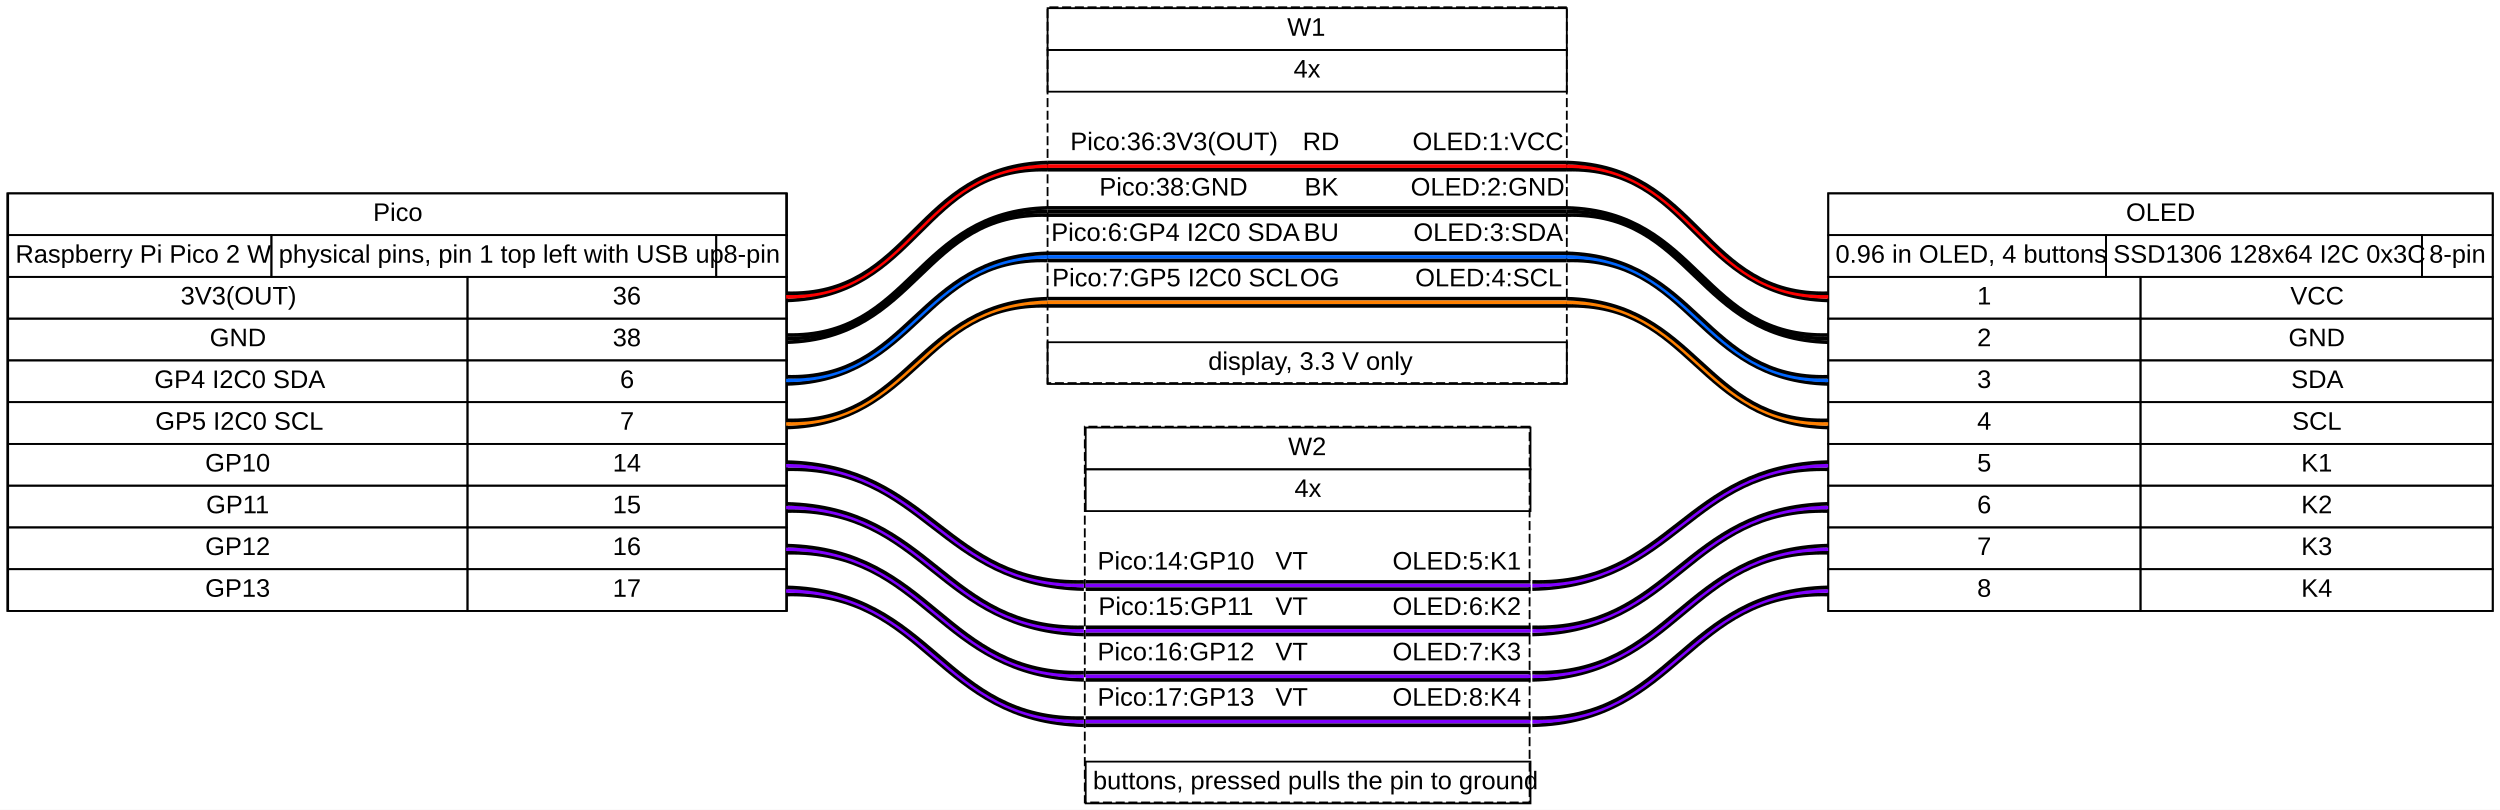
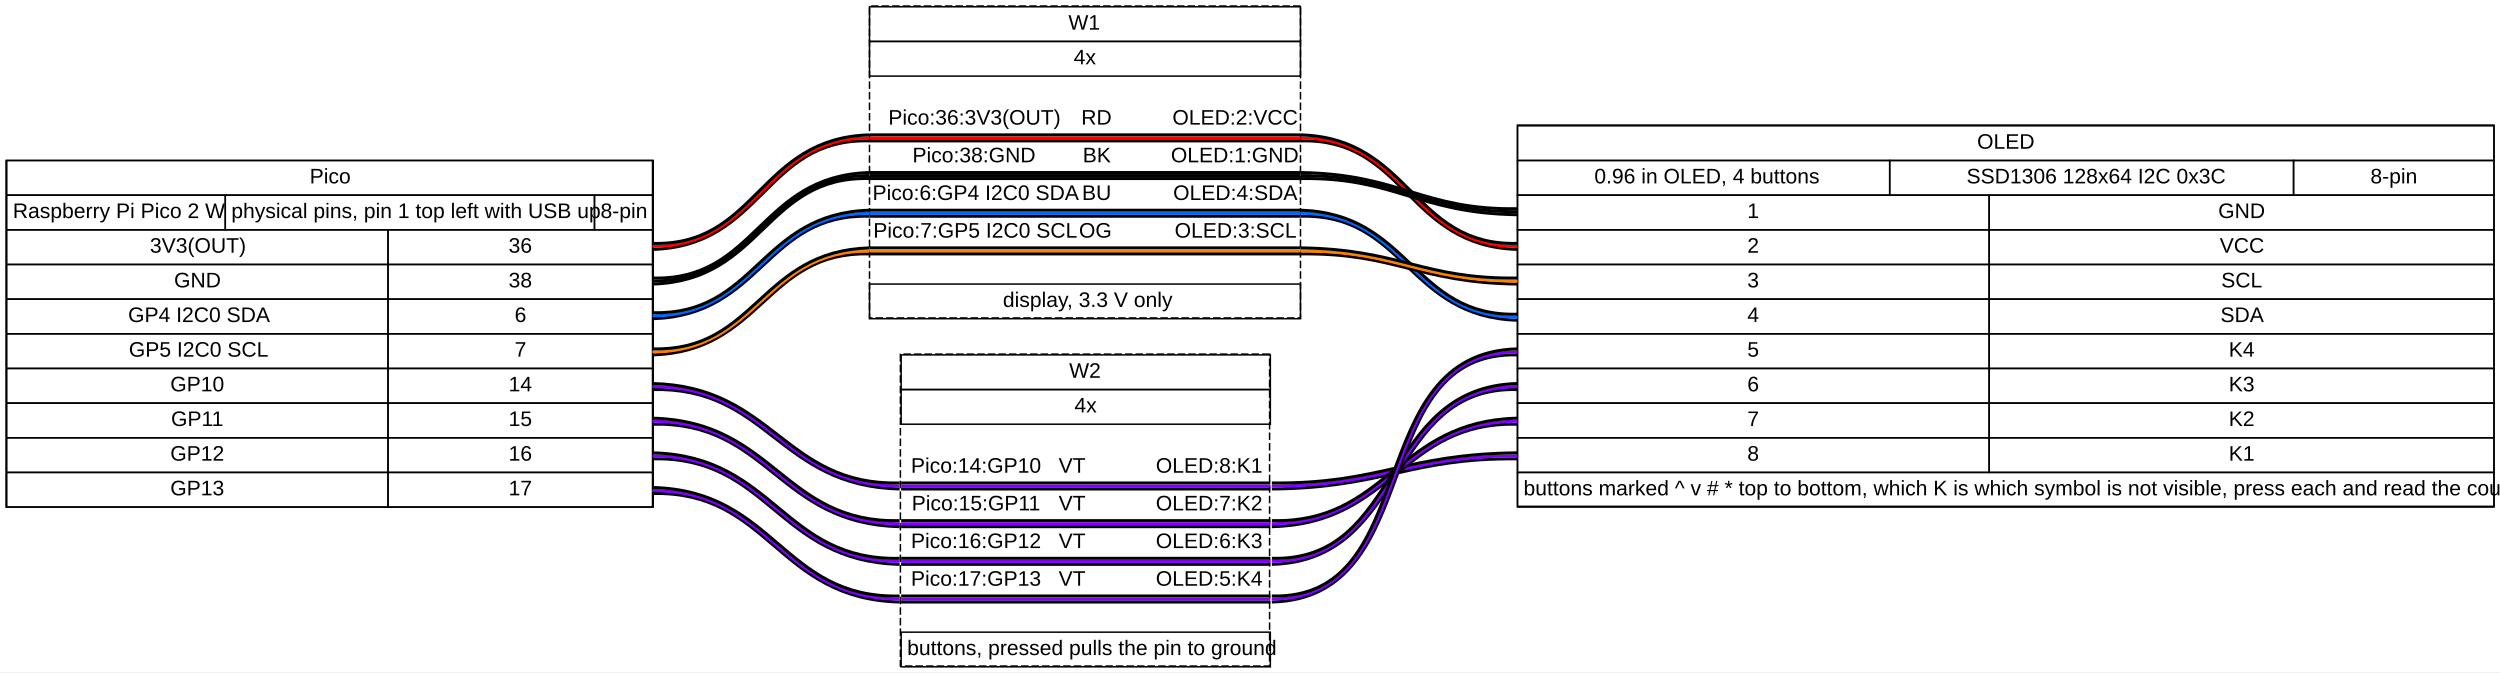
- <svg xmlns="http://www.w3.org/2000/svg" width="1377pt" height="446pt" viewBox="0.00 0.00 1377.00 446.00">
+ <svg xmlns="http://www.w3.org/2000/svg" width="1659pt" height="446pt" viewBox="0.00 0.00 1659.00 446.00">
  <g id="graph0" class="graph" transform="scale(1 1) rotate(0) translate(4 442)">
-     <polygon fill="#ffffff" stroke="transparent" points="-4,4 -4,-442 1373,-442 1373,4 -4,4" />
+     <polygon fill="#ffffff" stroke="transparent" points="-4,4 -4,-442 1655,-442 1655,4 -4,4" />
    <g id="node1" class="node">
      <polygon fill="#ffffff" stroke="black" points="429,-335.5 0,-335.5 0,-105.5 429,-105.5 429,-335.5" />
      <polygon fill="none" stroke="black" points="0.5,-312.5 0.5,-335.5 429.5,-335.5 429.5,-312.5 0.5,-312.5" />
      <text text-anchor="start" x="201.5" y="-320.3" font-family="arial" font-size="14.00">Pico</text>
      <polygon fill="none" stroke="black" points="0.5,-289.5 0.5,-312.5 145.5,-312.5 145.5,-289.5 0.5,-289.5" />
      <text text-anchor="start" x="4.5" y="-297.3" font-family="arial" font-size="14.00">Raspberry Pi Pico 2 W</text>
      <polygon fill="none" stroke="black" points="145.5,-289.5 145.5,-312.5 390.5,-312.5 390.5,-289.5 145.5,-289.5" />
      <text text-anchor="start" x="149.5" y="-297.3" font-family="arial" font-size="14.00">physical pins, pin 1 top left with USB up</text>
      <polygon fill="none" stroke="black" points="390.5,-289.5 390.5,-312.5 429.5,-312.5 429.5,-289.5 390.5,-289.5" />
      <text text-anchor="start" x="394.5" y="-297.3" font-family="arial" font-size="14.00">8-pin</text>
      <polygon fill="none" stroke="black" points="0.5,-266.5 0.5,-289.5 253.5,-289.5 253.5,-266.5 0.5,-266.5" />
      <text text-anchor="start" x="95.5" y="-274.3" font-family="arial" font-size="14.00">3V3(OUT)</text>
      <polygon fill="none" stroke="black" points="253.5,-266.5 253.5,-289.5 429.5,-289.5 429.5,-266.5 253.5,-266.5" />
      <text text-anchor="start" x="333.5" y="-274.3" font-family="arial" font-size="14.00">36</text>
      <polygon fill="none" stroke="black" points="0.5,-243.5 0.5,-266.5 253.5,-266.5 253.5,-243.5 0.5,-243.5" />
      <text text-anchor="start" x="111.5" y="-251.3" font-family="arial" font-size="14.00">GND</text>
      <polygon fill="none" stroke="black" points="253.5,-243.5 253.5,-266.5 429.5,-266.5 429.5,-243.5 253.5,-243.5" />
      <text text-anchor="start" x="333.5" y="-251.3" font-family="arial" font-size="14.00">38</text>
      <polygon fill="none" stroke="black" points="0.5,-220.5 0.5,-243.5 253.5,-243.5 253.5,-220.5 0.5,-220.5" />
      <text text-anchor="start" x="81" y="-228.3" font-family="arial" font-size="14.00">GP4 I2C0 SDA</text>
      <polygon fill="none" stroke="black" points="253.5,-220.5 253.5,-243.5 429.5,-243.5 429.5,-220.5 253.5,-220.5" />
      <text text-anchor="start" x="337.5" y="-228.3" font-family="arial" font-size="14.00">6</text>
      <polygon fill="none" stroke="black" points="0.5,-197.5 0.5,-220.5 253.5,-220.5 253.5,-197.5 0.5,-197.5" />
      <text text-anchor="start" x="81.5" y="-205.3" font-family="arial" font-size="14.00">GP5 I2C0 SCL</text>
      <polygon fill="none" stroke="black" points="253.5,-197.5 253.5,-220.5 429.5,-220.5 429.5,-197.5 253.5,-197.5" />
      <text text-anchor="start" x="337.5" y="-205.3" font-family="arial" font-size="14.00">7</text>
      <polygon fill="none" stroke="black" points="0.5,-174.5 0.5,-197.5 253.5,-197.5 253.5,-174.5 0.5,-174.5" />
      <text text-anchor="start" x="109" y="-182.3" font-family="arial" font-size="14.00">GP10</text>
      <polygon fill="none" stroke="black" points="253.5,-174.5 253.5,-197.5 429.5,-197.5 429.5,-174.5 253.5,-174.5" />
      <text text-anchor="start" x="333.5" y="-182.3" font-family="arial" font-size="14.00">14</text>
      <polygon fill="none" stroke="black" points="0.5,-151.5 0.5,-174.5 253.5,-174.5 253.5,-151.5 0.5,-151.5" />
      <text text-anchor="start" x="109.5" y="-159.3" font-family="arial" font-size="14.00">GP11</text>
      <polygon fill="none" stroke="black" points="253.5,-151.5 253.5,-174.5 429.5,-174.5 429.5,-151.5 253.5,-151.5" />
      <text text-anchor="start" x="333.5" y="-159.3" font-family="arial" font-size="14.00">15</text>
      <polygon fill="none" stroke="black" points="0.5,-128.5 0.5,-151.5 253.5,-151.5 253.5,-128.5 0.5,-128.5" />
      <text text-anchor="start" x="109" y="-136.3" font-family="arial" font-size="14.00">GP12</text>
      <polygon fill="none" stroke="black" points="253.5,-128.5 253.5,-151.5 429.5,-151.5 429.5,-128.5 253.5,-128.5" />
      <text text-anchor="start" x="333.5" y="-136.3" font-family="arial" font-size="14.00">16</text>
      <polygon fill="none" stroke="black" points="0.5,-105.5 0.5,-128.5 253.5,-128.5 253.5,-105.5 0.5,-105.5" />
      <text text-anchor="start" x="109" y="-113.3" font-family="arial" font-size="14.00">GP13</text>
      <polygon fill="none" stroke="black" points="253.5,-105.5 253.5,-128.5 429.5,-128.5 429.5,-105.5 253.5,-105.5" />
      <text text-anchor="start" x="333.5" y="-113.3" font-family="arial" font-size="14.00">17</text>
    </g>
    <g id="node3" class="node">
      <polygon fill="#ffffff" stroke="black" stroke-dasharray="5,2" points="859,-438 573,-438 573,-231 859,-231 859,-438" />
      <polygon fill="none" stroke="black" points="573,-414.5 573,-437.5 859,-437.5 859,-414.5 573,-414.5" />
      <text text-anchor="start" x="705" y="-422.3" font-family="arial" font-size="14.00">W1</text>
      <polygon fill="none" stroke="black" points="573,-391.5 573,-414.5 859,-414.5 859,-391.5 573,-391.5" />
      <text text-anchor="start" x="708.5" y="-399.3" font-family="arial" font-size="14.00">4x</text>
      <text text-anchor="start" x="639.5" y="-378.3" font-family="arial" font-size="14.00"> </text>
      <text text-anchor="start" x="585.5" y="-359.3" font-family="arial" font-size="14.00">Pico:36:3V3(OUT)</text>
      <text text-anchor="start" x="713.5" y="-359.3" font-family="arial" font-size="14.00">     RD    </text>
-       <text text-anchor="start" x="774" y="-359.3" font-family="arial" font-size="14.00">OLED:1:VCC</text>
+       <text text-anchor="start" x="774" y="-359.3" font-family="arial" font-size="14.00">OLED:2:VCC</text>
      <polygon fill="#000000" stroke="transparent" points="573,-351.5 573,-353.5 859,-353.5 859,-351.5 573,-351.5" />
      <polygon fill="#ff0000" stroke="transparent" points="573,-349.5 573,-351.5 859,-351.5 859,-349.5 573,-349.5" />
      <polygon fill="#000000" stroke="transparent" points="573,-347.5 573,-349.5 859,-349.5 859,-347.5 573,-347.5" />
      <text text-anchor="start" x="601.5" y="-334.3" font-family="arial" font-size="14.00">Pico:38:GND</text>
      <text text-anchor="start" x="714.5" y="-334.3" font-family="arial" font-size="14.00">     BK    </text>
-       <text text-anchor="start" x="773" y="-334.3" font-family="arial" font-size="14.00">OLED:2:GND</text>
+       <text text-anchor="start" x="773" y="-334.3" font-family="arial" font-size="14.00">OLED:1:GND</text>
      <polygon fill="#000000" stroke="transparent" points="573,-326.5 573,-328.5 859,-328.5 859,-326.5 573,-326.5" />
      <polygon fill="#000000" stroke="transparent" points="573,-324.5 573,-326.5 859,-326.5 859,-324.5 573,-324.5" />
      <polygon fill="#000000" stroke="transparent" points="573,-322.5 573,-324.5 859,-324.5 859,-322.5 573,-322.5" />
      <text text-anchor="start" x="575" y="-309.3" font-family="arial" font-size="14.00">Pico:6:GP4 I2C0 SDA</text>
      <text text-anchor="start" x="714" y="-309.3" font-family="arial" font-size="14.00">     BU    </text>
-       <text text-anchor="start" x="774.5" y="-309.3" font-family="arial" font-size="14.00">OLED:3:SDA</text>
+       <text text-anchor="start" x="774.5" y="-309.3" font-family="arial" font-size="14.00">OLED:4:SDA</text>
      <polygon fill="#000000" stroke="transparent" points="573,-301.5 573,-303.5 859,-303.5 859,-301.5 573,-301.5" />
      <polygon fill="#0066ff" stroke="transparent" points="573,-299.5 573,-301.5 859,-301.5 859,-299.5 573,-299.5" />
      <polygon fill="#000000" stroke="transparent" points="573,-297.5 573,-299.5 859,-299.5 859,-297.5 573,-297.5" />
      <text text-anchor="start" x="575.5" y="-284.3" font-family="arial" font-size="14.00">Pico:7:GP5 I2C0 SCL</text>
      <text text-anchor="start" x="712" y="-284.3" font-family="arial" font-size="14.00">     OG    </text>
-       <text text-anchor="start" x="775.5" y="-284.3" font-family="arial" font-size="14.00">OLED:4:SCL</text>
+       <text text-anchor="start" x="775.5" y="-284.3" font-family="arial" font-size="14.00">OLED:3:SCL</text>
      <polygon fill="#000000" stroke="transparent" points="573,-276.5 573,-278.5 859,-278.5 859,-276.5 573,-276.5" />
      <polygon fill="#ff8000" stroke="transparent" points="573,-274.5 573,-276.5 859,-276.5 859,-274.5 573,-274.5" />
      <polygon fill="#000000" stroke="transparent" points="573,-272.5 573,-274.5 859,-274.5 859,-272.5 573,-272.5" />
      <text text-anchor="start" x="639.5" y="-259.3" font-family="arial" font-size="14.00"> </text>
      <polygon fill="none" stroke="black" points="573,-230.5 573,-253.5 859,-253.5 859,-230.5 573,-230.5" />
      <text text-anchor="start" x="661.5" y="-238.3" font-family="arial" font-size="14.00">display, 3.3 V only</text>
    </g>
    <g id="edge1" class="edge">
      <path fill="none" stroke="#000000" stroke-width="2" d="M429,-276.5C502.55,-278.48 503.45,-350.48 573,-348.5" />
      <path fill="none" stroke="#ff0000" stroke-width="2" d="M429,-278.5C500.55,-278.5 501.45,-350.5 573,-350.5" />
      <path fill="none" stroke="#000000" stroke-width="2" d="M429,-280.5C498.55,-278.52 499.45,-350.52 573,-352.5" />
    </g>
    <g id="edge3" class="edge">
      <path fill="none" stroke="#000000" stroke-width="2" d="M429,-253.5C502.16,-255.45 503.84,-325.45 573,-323.5" />
      <path fill="none" stroke="#000000" stroke-width="2" d="M429,-255.5C500.16,-255.5 501.84,-325.5 573,-325.5" />
      <path fill="none" stroke="#000000" stroke-width="2" d="M429,-257.5C498.16,-255.55 499.84,-325.55 573,-327.5" />
    </g>
    <g id="edge5" class="edge">
      <path fill="none" stroke="#000000" stroke-width="2" d="M429,-230.5C501.78,-232.43 504.22,-300.43 573,-298.5" />
      <path fill="none" stroke="#0066ff" stroke-width="2" d="M429,-232.5C499.78,-232.5 502.22,-300.5 573,-300.5" />
      <path fill="none" stroke="#000000" stroke-width="2" d="M429,-234.5C497.78,-232.57 500.22,-300.57 573,-302.5" />
    </g>
    <g id="edge7" class="edge">
      <path fill="none" stroke="#000000" stroke-width="2" d="M429,-206.5C501.59,-208.42 504.41,-275.42 573,-273.5" />
      <path fill="none" stroke="#ff8000" stroke-width="2" d="M429,-208.5C499.59,-208.5 502.41,-275.5 573,-275.5" />
      <path fill="none" stroke="#000000" stroke-width="2" d="M429,-210.5C497.59,-208.58 500.41,-275.58 573,-277.5" />
    </g>
    <g id="node4" class="node">
      <polygon fill="#ffffff" stroke="black" stroke-dasharray="5,2" points="838.5,-207 593.5,-207 593.5,0 838.5,0 838.5,-207" />
      <polygon fill="none" stroke="black" points="594,-183.5 594,-206.5 839,-206.5 839,-183.5 594,-183.5" />
      <text text-anchor="start" x="705.5" y="-191.3" font-family="arial" font-size="14.00">W2</text>
      <polygon fill="none" stroke="black" points="594,-160.5 594,-183.5 839,-183.5 839,-160.5 594,-160.5" />
      <text text-anchor="start" x="709" y="-168.3" font-family="arial" font-size="14.00">4x</text>
      <text text-anchor="start" x="641" y="-147.3" font-family="arial" font-size="14.00"> </text>
      <text text-anchor="start" x="600.5" y="-128.3" font-family="arial" font-size="14.00">Pico:14:GP10</text>
      <text text-anchor="start" x="698.5" y="-128.3" font-family="arial" font-size="14.00">     VT    </text>
-       <text text-anchor="start" x="763" y="-128.3" font-family="arial" font-size="14.00">OLED:5:K1</text>
+       <text text-anchor="start" x="763" y="-128.3" font-family="arial" font-size="14.00">OLED:8:K1</text>
      <polygon fill="#000000" stroke="transparent" points="594,-120.5 594,-122.5 839,-122.5 839,-120.5 594,-120.5" />
      <polygon fill="#8000ff" stroke="transparent" points="594,-118.5 594,-120.5 839,-120.5 839,-118.5 594,-118.5" />
      <polygon fill="#000000" stroke="transparent" points="594,-116.5 594,-118.5 839,-118.5 839,-116.5 594,-116.5" />
      <text text-anchor="start" x="601" y="-103.3" font-family="arial" font-size="14.00">Pico:15:GP11</text>
      <text text-anchor="start" x="698.5" y="-103.3" font-family="arial" font-size="14.00">     VT    </text>
-       <text text-anchor="start" x="763" y="-103.3" font-family="arial" font-size="14.00">OLED:6:K2</text>
+       <text text-anchor="start" x="763" y="-103.3" font-family="arial" font-size="14.00">OLED:7:K2</text>
      <polygon fill="#000000" stroke="transparent" points="594,-95.5 594,-97.5 839,-97.5 839,-95.5 594,-95.5" />
      <polygon fill="#8000ff" stroke="transparent" points="594,-93.5 594,-95.5 839,-95.5 839,-93.5 594,-93.5" />
      <polygon fill="#000000" stroke="transparent" points="594,-91.5 594,-93.5 839,-93.5 839,-91.5 594,-91.5" />
      <text text-anchor="start" x="600.5" y="-78.3" font-family="arial" font-size="14.00">Pico:16:GP12</text>
      <text text-anchor="start" x="698.5" y="-78.3" font-family="arial" font-size="14.00">     VT    </text>
-       <text text-anchor="start" x="763" y="-78.3" font-family="arial" font-size="14.00">OLED:7:K3</text>
+       <text text-anchor="start" x="763" y="-78.3" font-family="arial" font-size="14.00">OLED:6:K3</text>
      <polygon fill="#000000" stroke="transparent" points="594,-70.5 594,-72.5 839,-72.5 839,-70.5 594,-70.5" />
      <polygon fill="#8000ff" stroke="transparent" points="594,-68.5 594,-70.5 839,-70.5 839,-68.5 594,-68.5" />
      <polygon fill="#000000" stroke="transparent" points="594,-66.5 594,-68.5 839,-68.5 839,-66.5 594,-66.5" />
      <text text-anchor="start" x="600.5" y="-53.3" font-family="arial" font-size="14.00">Pico:17:GP13</text>
      <text text-anchor="start" x="698.5" y="-53.3" font-family="arial" font-size="14.00">     VT    </text>
-       <text text-anchor="start" x="763" y="-53.3" font-family="arial" font-size="14.00">OLED:8:K4</text>
+       <text text-anchor="start" x="763" y="-53.3" font-family="arial" font-size="14.00">OLED:5:K4</text>
      <polygon fill="#000000" stroke="transparent" points="594,-45.5 594,-47.5 839,-47.5 839,-45.5 594,-45.5" />
      <polygon fill="#8000ff" stroke="transparent" points="594,-43.5 594,-45.5 839,-45.5 839,-43.5 594,-43.5" />
      <polygon fill="#000000" stroke="transparent" points="594,-41.5 594,-43.5 839,-43.5 839,-41.5 594,-41.5" />
      <text text-anchor="start" x="641" y="-28.3" font-family="arial" font-size="14.00"> </text>
      <polygon fill="none" stroke="black" points="594,0.5 594,-22.5 839,-22.5 839,0.5 594,0.5" />
      <text text-anchor="start" x="598" y="-7.3" font-family="arial" font-size="14.00">buttons, pressed pulls the pin to ground</text>
    </g>
    <g id="edge9" class="edge">
      <path fill="none" stroke="#000000" stroke-width="2" d="M429,-183.5C505.58,-185.29 512.44,-119.29 593,-117.5" />
      <path fill="none" stroke="#8000ff" stroke-width="2" d="M429,-185.5C507.57,-185.5 514.43,-119.5 593,-119.5" />
      <path fill="none" stroke="#000000" stroke-width="2" d="M429,-187.5C509.56,-185.71 516.42,-119.71 593,-121.5" />
    </g>
    <g id="edge11" class="edge">
      <path fill="none" stroke="#000000" stroke-width="2" d="M429,-160.5C505.91,-162.32 512.1,-94.32 593,-92.5" />
      <path fill="none" stroke="#8000ff" stroke-width="2" d="M429,-162.5C507.91,-162.5 514.09,-94.5 593,-94.5" />
      <path fill="none" stroke="#000000" stroke-width="2" d="M429,-164.5C509.9,-162.68 516.09,-94.68 593,-96.5" />
    </g>
    <g id="edge13" class="edge">
      <path fill="none" stroke="#000000" stroke-width="2" d="M429,-137.5C506.26,-139.34 511.76,-69.34 593,-67.5" />
      <path fill="none" stroke="#8000ff" stroke-width="2" d="M429,-139.5C508.25,-139.5 513.75,-69.5 593,-69.5" />
      <path fill="none" stroke="#000000" stroke-width="2" d="M429,-141.5C510.24,-139.66 515.74,-69.66 593,-71.5" />
    </g>
    <g id="edge15" class="edge">
      <path fill="none" stroke="#000000" stroke-width="2" d="M429,-114.5C506.61,-116.37 511.4,-44.37 593,-42.5" />
      <path fill="none" stroke="#8000ff" stroke-width="2" d="M429,-116.5C508.6,-116.5 513.4,-44.5 593,-44.5" />
      <path fill="none" stroke="#000000" stroke-width="2" d="M429,-118.5C510.6,-116.63 515.39,-44.63 593,-46.5" />
    </g>
    <g id="node2" class="node">
-       <polygon fill="#ffffff" stroke="black" points="1369,-335.5 1003,-335.5 1003,-105.5 1369,-105.5 1369,-335.5" />
-       <polygon fill="none" stroke="black" points="1003,-312.5 1003,-335.5 1369,-335.5 1369,-312.5 1003,-312.5" />
-       <text text-anchor="start" x="1167" y="-320.3" font-family="arial" font-size="14.00">OLED</text>
-       <polygon fill="none" stroke="black" points="1003,-289.5 1003,-312.5 1156,-312.5 1156,-289.5 1003,-289.5" />
-       <text text-anchor="start" x="1007" y="-297.3" font-family="arial" font-size="14.00">0.96 in OLED, 4 buttons</text>
-       <polygon fill="none" stroke="black" points="1156,-289.5 1156,-312.5 1330,-312.5 1330,-289.5 1156,-289.5" />
-       <text text-anchor="start" x="1160" y="-297.3" font-family="arial" font-size="14.00">SSD1306 128x64 I2C 0x3C</text>
-       <polygon fill="none" stroke="black" points="1330,-289.5 1330,-312.5 1369,-312.5 1369,-289.5 1330,-289.5" />
-       <text text-anchor="start" x="1334" y="-297.3" font-family="arial" font-size="14.00">8-pin</text>
-       <polygon fill="none" stroke="black" points="1003,-266.5 1003,-289.5 1175,-289.5 1175,-266.5 1003,-266.5" />
-       <text text-anchor="start" x="1085" y="-274.3" font-family="arial" font-size="14.00">1</text>
-       <polygon fill="none" stroke="black" points="1175,-266.5 1175,-289.5 1369,-289.5 1369,-266.5 1175,-266.5" />
-       <text text-anchor="start" x="1257.5" y="-274.3" font-family="arial" font-size="14.00">VCC</text>
-       <polygon fill="none" stroke="black" points="1003,-243.5 1003,-266.5 1175,-266.5 1175,-243.5 1003,-243.5" />
-       <text text-anchor="start" x="1085" y="-251.3" font-family="arial" font-size="14.00">2</text>
-       <polygon fill="none" stroke="black" points="1175,-243.5 1175,-266.5 1369,-266.5 1369,-243.5 1175,-243.5" />
-       <text text-anchor="start" x="1256.5" y="-251.3" font-family="arial" font-size="14.00">GND</text>
-       <polygon fill="none" stroke="black" points="1003,-220.5 1003,-243.5 1175,-243.5 1175,-220.5 1003,-220.5" />
-       <text text-anchor="start" x="1085" y="-228.3" font-family="arial" font-size="14.00">3</text>
-       <polygon fill="none" stroke="black" points="1175,-220.5 1175,-243.5 1369,-243.5 1369,-220.5 1175,-220.5" />
-       <text text-anchor="start" x="1258" y="-228.3" font-family="arial" font-size="14.00">SDA</text>
-       <polygon fill="none" stroke="black" points="1003,-197.5 1003,-220.5 1175,-220.5 1175,-197.5 1003,-197.5" />
-       <text text-anchor="start" x="1085" y="-205.3" font-family="arial" font-size="14.00">4</text>
-       <polygon fill="none" stroke="black" points="1175,-197.5 1175,-220.5 1369,-220.5 1369,-197.5 1175,-197.5" />
-       <text text-anchor="start" x="1258.5" y="-205.3" font-family="arial" font-size="14.00">SCL</text>
-       <polygon fill="none" stroke="black" points="1003,-174.5 1003,-197.5 1175,-197.5 1175,-174.5 1003,-174.5" />
-       <text text-anchor="start" x="1085" y="-182.3" font-family="arial" font-size="14.00">5</text>
-       <polygon fill="none" stroke="black" points="1175,-174.5 1175,-197.5 1369,-197.5 1369,-174.5 1175,-174.5" />
-       <text text-anchor="start" x="1263.5" y="-182.3" font-family="arial" font-size="14.00">K1</text>
-       <polygon fill="none" stroke="black" points="1003,-151.5 1003,-174.5 1175,-174.5 1175,-151.5 1003,-151.5" />
-       <text text-anchor="start" x="1085" y="-159.3" font-family="arial" font-size="14.00">6</text>
-       <polygon fill="none" stroke="black" points="1175,-151.5 1175,-174.5 1369,-174.5 1369,-151.5 1175,-151.5" />
-       <text text-anchor="start" x="1263.5" y="-159.3" font-family="arial" font-size="14.00">K2</text>
-       <polygon fill="none" stroke="black" points="1003,-128.5 1003,-151.5 1175,-151.5 1175,-128.5 1003,-128.5" />
-       <text text-anchor="start" x="1085" y="-136.3" font-family="arial" font-size="14.00">7</text>
-       <polygon fill="none" stroke="black" points="1175,-128.5 1175,-151.5 1369,-151.5 1369,-128.5 1175,-128.5" />
-       <text text-anchor="start" x="1263.5" y="-136.3" font-family="arial" font-size="14.00">K3</text>
-       <polygon fill="none" stroke="black" points="1003,-105.5 1003,-128.5 1175,-128.5 1175,-105.5 1003,-105.5" />
-       <text text-anchor="start" x="1085" y="-113.3" font-family="arial" font-size="14.00">8</text>
-       <polygon fill="none" stroke="black" points="1175,-105.5 1175,-128.5 1369,-128.5 1369,-105.5 1175,-105.5" />
-       <text text-anchor="start" x="1263.5" y="-113.3" font-family="arial" font-size="14.00">K4</text>
+       <polygon fill="#ffffff" stroke="black" points="1651,-359 1003,-359 1003,-106 1651,-106 1651,-359" />
+       <polygon fill="none" stroke="black" points="1003,-335.5 1003,-358.5 1651,-358.5 1651,-335.5 1003,-335.5" />
+       <text text-anchor="start" x="1308" y="-343.3" font-family="arial" font-size="14.00">OLED</text>
+       <polygon fill="none" stroke="black" points="1003,-312.5 1003,-335.5 1250,-335.5 1250,-312.5 1003,-312.5" />
+       <text text-anchor="start" x="1054" y="-320.3" font-family="arial" font-size="14.00">0.96 in OLED, 4 buttons</text>
+       <polygon fill="none" stroke="black" points="1250,-312.5 1250,-335.5 1518,-335.5 1518,-312.5 1250,-312.5" />
+       <text text-anchor="start" x="1301" y="-320.3" font-family="arial" font-size="14.00">SSD1306 128x64 I2C 0x3C</text>
+       <polygon fill="none" stroke="black" points="1518,-312.5 1518,-335.5 1651,-335.5 1651,-312.5 1518,-312.5" />
+       <text text-anchor="start" x="1569" y="-320.3" font-family="arial" font-size="14.00">8-pin</text>
+       <polygon fill="none" stroke="black" points="1003,-289.5 1003,-312.5 1316,-312.5 1316,-289.5 1003,-289.5" />
+       <text text-anchor="start" x="1155.5" y="-297.3" font-family="arial" font-size="14.00">1</text>
+       <polygon fill="none" stroke="black" points="1316,-289.5 1316,-312.5 1651,-312.5 1651,-289.5 1316,-289.5" />
+       <text text-anchor="start" x="1468" y="-297.3" font-family="arial" font-size="14.00">GND</text>
+       <polygon fill="none" stroke="black" points="1003,-266.5 1003,-289.5 1316,-289.5 1316,-266.5 1003,-266.5" />
+       <text text-anchor="start" x="1155.5" y="-274.3" font-family="arial" font-size="14.00">2</text>
+       <polygon fill="none" stroke="black" points="1316,-266.5 1316,-289.5 1651,-289.5 1651,-266.5 1316,-266.5" />
+       <text text-anchor="start" x="1469" y="-274.3" font-family="arial" font-size="14.00">VCC</text>
+       <polygon fill="none" stroke="black" points="1003,-243.5 1003,-266.5 1316,-266.5 1316,-243.5 1003,-243.5" />
+       <text text-anchor="start" x="1155.5" y="-251.3" font-family="arial" font-size="14.00">3</text>
+       <polygon fill="none" stroke="black" points="1316,-243.5 1316,-266.5 1651,-266.5 1651,-243.5 1316,-243.5" />
+       <text text-anchor="start" x="1470" y="-251.3" font-family="arial" font-size="14.00">SCL</text>
+       <polygon fill="none" stroke="black" points="1003,-220.5 1003,-243.5 1316,-243.5 1316,-220.5 1003,-220.5" />
+       <text text-anchor="start" x="1155.5" y="-228.3" font-family="arial" font-size="14.00">4</text>
+       <polygon fill="none" stroke="black" points="1316,-220.5 1316,-243.5 1651,-243.5 1651,-220.5 1316,-220.5" />
+       <text text-anchor="start" x="1469.5" y="-228.3" font-family="arial" font-size="14.00">SDA</text>
+       <polygon fill="none" stroke="black" points="1003,-197.5 1003,-220.5 1316,-220.5 1316,-197.5 1003,-197.5" />
+       <text text-anchor="start" x="1155.5" y="-205.3" font-family="arial" font-size="14.00">5</text>
+       <polygon fill="none" stroke="black" points="1316,-197.5 1316,-220.5 1651,-220.5 1651,-197.5 1316,-197.5" />
+       <text text-anchor="start" x="1475" y="-205.3" font-family="arial" font-size="14.00">K4</text>
+       <polygon fill="none" stroke="black" points="1003,-174.5 1003,-197.5 1316,-197.5 1316,-174.5 1003,-174.5" />
+       <text text-anchor="start" x="1155.5" y="-182.3" font-family="arial" font-size="14.00">6</text>
+       <polygon fill="none" stroke="black" points="1316,-174.5 1316,-197.5 1651,-197.5 1651,-174.5 1316,-174.5" />
+       <text text-anchor="start" x="1475" y="-182.3" font-family="arial" font-size="14.00">K3</text>
+       <polygon fill="none" stroke="black" points="1003,-151.5 1003,-174.5 1316,-174.5 1316,-151.5 1003,-151.5" />
+       <text text-anchor="start" x="1155.5" y="-159.3" font-family="arial" font-size="14.00">7</text>
+       <polygon fill="none" stroke="black" points="1316,-151.5 1316,-174.5 1651,-174.5 1651,-151.5 1316,-151.5" />
+       <text text-anchor="start" x="1475" y="-159.3" font-family="arial" font-size="14.00">K2</text>
+       <polygon fill="none" stroke="black" points="1003,-128.5 1003,-151.5 1316,-151.5 1316,-128.5 1003,-128.5" />
+       <text text-anchor="start" x="1155.5" y="-136.3" font-family="arial" font-size="14.00">8</text>
+       <polygon fill="none" stroke="black" points="1316,-128.5 1316,-151.5 1651,-151.5 1651,-128.5 1316,-128.5" />
+       <text text-anchor="start" x="1475" y="-136.3" font-family="arial" font-size="14.00">K1</text>
+       <polygon fill="none" stroke="black" points="1003,-105.5 1003,-128.5 1651,-128.5 1651,-105.5 1003,-105.5" />
+       <text text-anchor="start" x="1007" y="-113.3" font-family="arial" font-size="14.00">buttons marked ^ v # * top to bottom, which K is which symbol is not visible, press each and read the count</text>
    </g>
    <g id="edge2" class="edge">
      <path fill="none" stroke="#000000" stroke-width="2" d="M859,-348.5C928.55,-350.48 929.45,-278.48 1003,-276.5" />
      <path fill="none" stroke="#ff0000" stroke-width="2" d="M859,-350.5C930.55,-350.5 931.45,-278.5 1003,-278.5" />
      <path fill="none" stroke="#000000" stroke-width="2" d="M859,-352.5C932.55,-350.52 933.45,-278.52 1003,-280.5" />
    </g>
    <g id="edge4" class="edge">
-       <path fill="none" stroke="#000000" stroke-width="2" d="M859,-323.5C928.16,-325.45 929.84,-255.45 1003,-253.5" />
-       <path fill="none" stroke="#000000" stroke-width="2" d="M859,-325.5C930.16,-325.5 931.84,-255.5 1003,-255.5" />
-       <path fill="none" stroke="#000000" stroke-width="2" d="M859,-327.5C932.16,-325.55 933.84,-255.55 1003,-257.5" />
+       <path fill="none" stroke="#000000" stroke-width="2" d="M859,-323.5C922.16,-324.48 936.4,-300.48 1003,-299.5" />
+       <path fill="none" stroke="#000000" stroke-width="2" d="M859,-325.5C923.88,-325.5 938.12,-301.5 1003,-301.5" />
+       <path fill="none" stroke="#000000" stroke-width="2" d="M859,-327.5C925.6,-326.52 939.84,-302.52 1003,-303.5" />
    </g>
    <g id="edge6" class="edge">
-       <path fill="none" stroke="#000000" stroke-width="2" d="M859,-298.5C927.78,-300.43 930.22,-232.43 1003,-230.5" />
-       <path fill="none" stroke="#0066ff" stroke-width="2" d="M859,-300.5C929.78,-300.5 932.22,-232.5 1003,-232.5" />
-       <path fill="none" stroke="#000000" stroke-width="2" d="M859,-302.5C931.78,-300.57 934.22,-232.57 1003,-234.5" />
+       <path fill="none" stroke="#000000" stroke-width="2" d="M859,-298.5C927.97,-300.44 930.03,-231.44 1003,-229.5" />
+       <path fill="none" stroke="#0066ff" stroke-width="2" d="M859,-300.5C929.97,-300.5 932.03,-231.5 1003,-231.5" />
+       <path fill="none" stroke="#000000" stroke-width="2" d="M859,-302.5C931.97,-300.56 934.03,-231.56 1003,-233.5" />
    </g>
    <g id="edge8" class="edge">
-       <path fill="none" stroke="#000000" stroke-width="2" d="M859,-273.5C927.59,-275.42 930.41,-208.42 1003,-206.5" />
-       <path fill="none" stroke="#ff8000" stroke-width="2" d="M859,-275.5C929.59,-275.5 932.41,-208.5 1003,-208.5" />
-       <path fill="none" stroke="#000000" stroke-width="2" d="M859,-277.5C931.59,-275.58 934.41,-208.58 1003,-210.5" />
+       <path fill="none" stroke="#000000" stroke-width="2" d="M859,-273.5C922.01,-274.31 936.78,-254.31 1003,-253.5" />
+       <path fill="none" stroke="#ff8000" stroke-width="2" d="M859,-275.5C923.61,-275.5 938.39,-255.5 1003,-255.5" />
+       <path fill="none" stroke="#000000" stroke-width="2" d="M859,-277.5C925.22,-276.69 939.99,-256.69 1003,-257.5" />
    </g>
    <g id="edge10" class="edge">
-       <path fill="none" stroke="#000000" stroke-width="2" d="M840,-117.5C920.15,-119.3 926.83,-185.3 1003,-183.5" />
-       <path fill="none" stroke="#8000ff" stroke-width="2" d="M840,-119.5C918.16,-119.5 924.84,-185.5 1003,-185.5" />
-       <path fill="none" stroke="#000000" stroke-width="2" d="M840,-121.5C916.17,-119.7 922.85,-185.7 1003,-187.5" />
+       <path fill="none" stroke="#000000" stroke-width="2" d="M840,-117.5C914.51,-118.2 931.54,-138.2 1003,-137.5" />
+       <path fill="none" stroke="#8000ff" stroke-width="2" d="M840,-119.5C912.99,-119.5 930.01,-139.5 1003,-139.5" />
+       <path fill="none" stroke="#000000" stroke-width="2" d="M840,-121.5C911.46,-120.8 928.49,-140.8 1003,-141.5" />
    </g>
    <g id="edge12" class="edge">
      <path fill="none" stroke="#000000" stroke-width="2" d="M840,-92.5C920.49,-94.32 926.5,-162.32 1003,-160.5" />
      <path fill="none" stroke="#8000ff" stroke-width="2" d="M840,-94.5C918.5,-94.5 924.5,-162.5 1003,-162.5" />
      <path fill="none" stroke="#000000" stroke-width="2" d="M840,-96.5C916.5,-94.68 922.51,-162.68 1003,-164.5" />
    </g>
    <g id="edge14" class="edge">
-       <path fill="none" stroke="#000000" stroke-width="2" d="M840,-67.5C920.84,-69.35 926.15,-139.35 1003,-137.5" />
-       <path fill="none" stroke="#8000ff" stroke-width="2" d="M840,-69.5C918.84,-69.5 924.16,-139.5 1003,-139.5" />
-       <path fill="none" stroke="#000000" stroke-width="2" d="M840,-71.5C916.85,-69.65 922.16,-139.65 1003,-141.5" />
+       <path fill="none" stroke="#000000" stroke-width="2" d="M840,-67.5C930.9,-69.75 916.07,-185.75 1003,-183.5" />
+       <path fill="none" stroke="#8000ff" stroke-width="2" d="M840,-69.5C928.92,-69.5 914.08,-185.5 1003,-185.5" />
+       <path fill="none" stroke="#000000" stroke-width="2" d="M840,-71.5C926.93,-69.25 912.1,-185.25 1003,-187.5" />
    </g>
    <g id="edge16" class="edge">
-       <path fill="none" stroke="#000000" stroke-width="2" d="M840,-42.5C921.19,-44.37 925.8,-116.37 1003,-114.5" />
-       <path fill="none" stroke="#8000ff" stroke-width="2" d="M840,-44.5C919.2,-44.5 923.8,-116.5 1003,-116.5" />
-       <path fill="none" stroke="#000000" stroke-width="2" d="M840,-46.5C917.2,-44.63 921.81,-116.63 1003,-118.5" />
+       <path fill="none" stroke="#000000" stroke-width="2" d="M840,-42.5C944.7,-45 902.17,-209 1003,-206.5" />
+       <path fill="none" stroke="#8000ff" stroke-width="2" d="M840,-44.5C942.77,-44.5 900.23,-208.5 1003,-208.5" />
+       <path fill="none" stroke="#000000" stroke-width="2" d="M840,-46.5C940.83,-44 898.3,-208 1003,-210.5" />
    </g>
  </g>
</svg>
